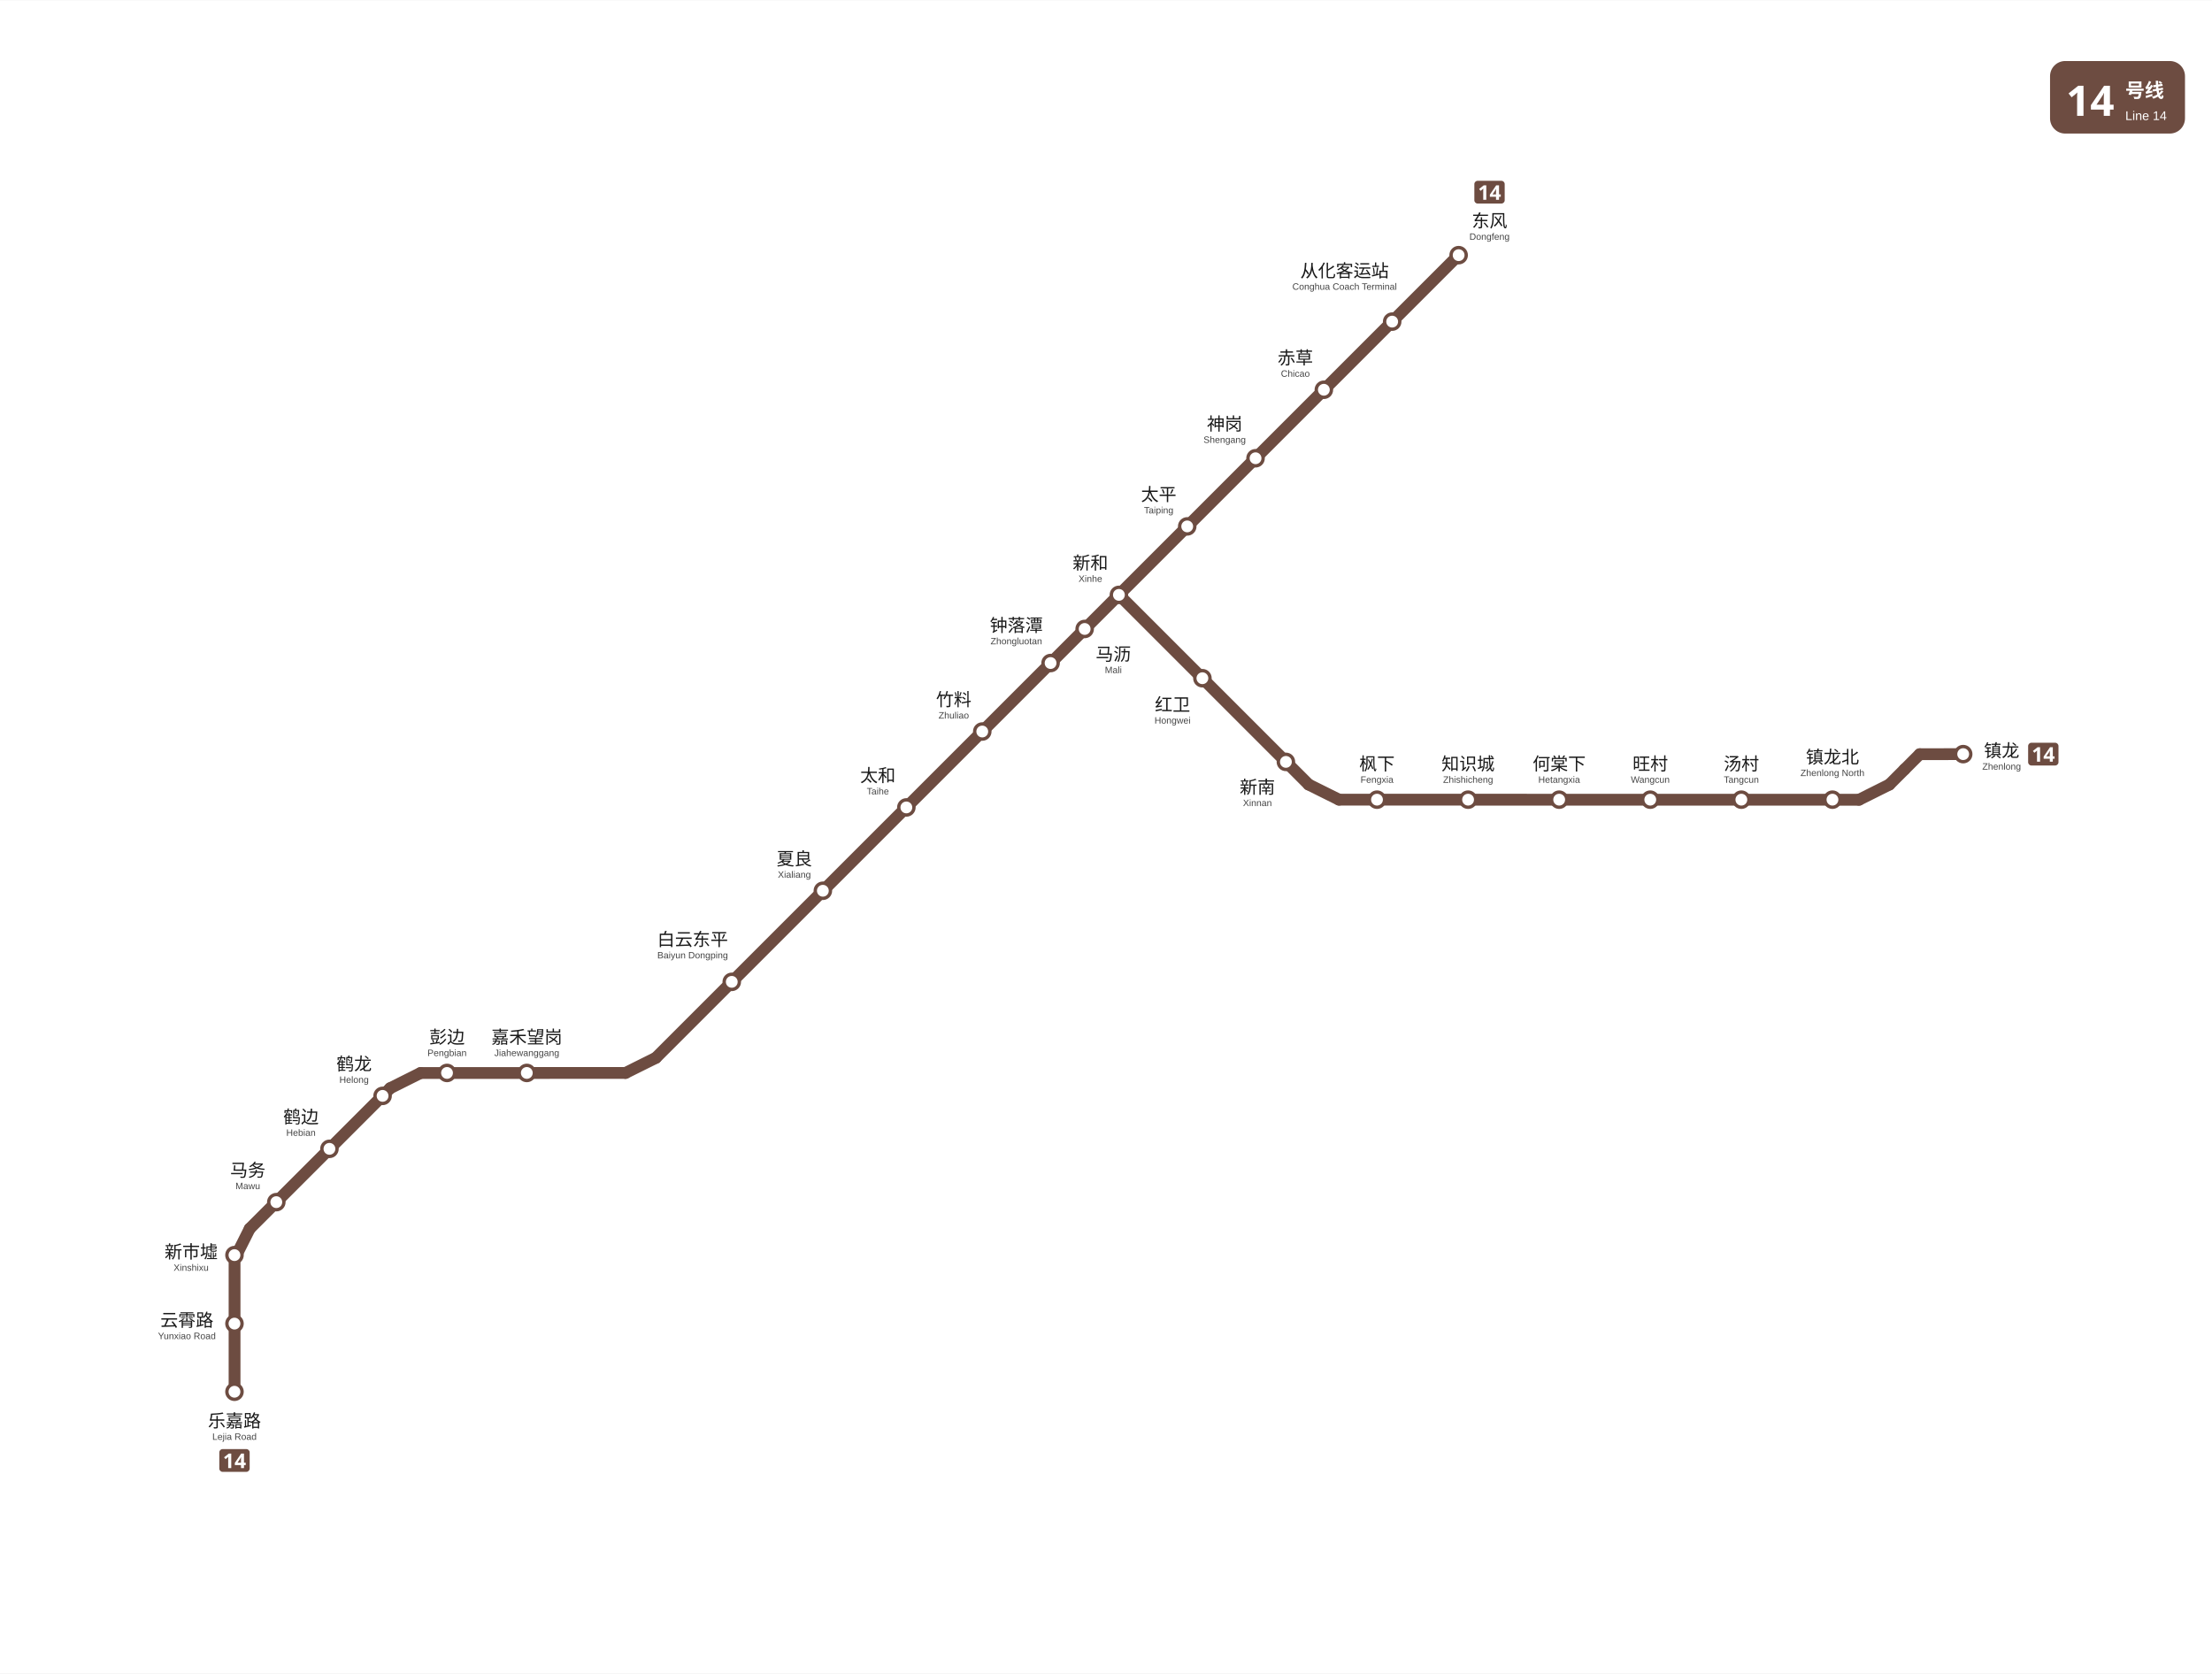
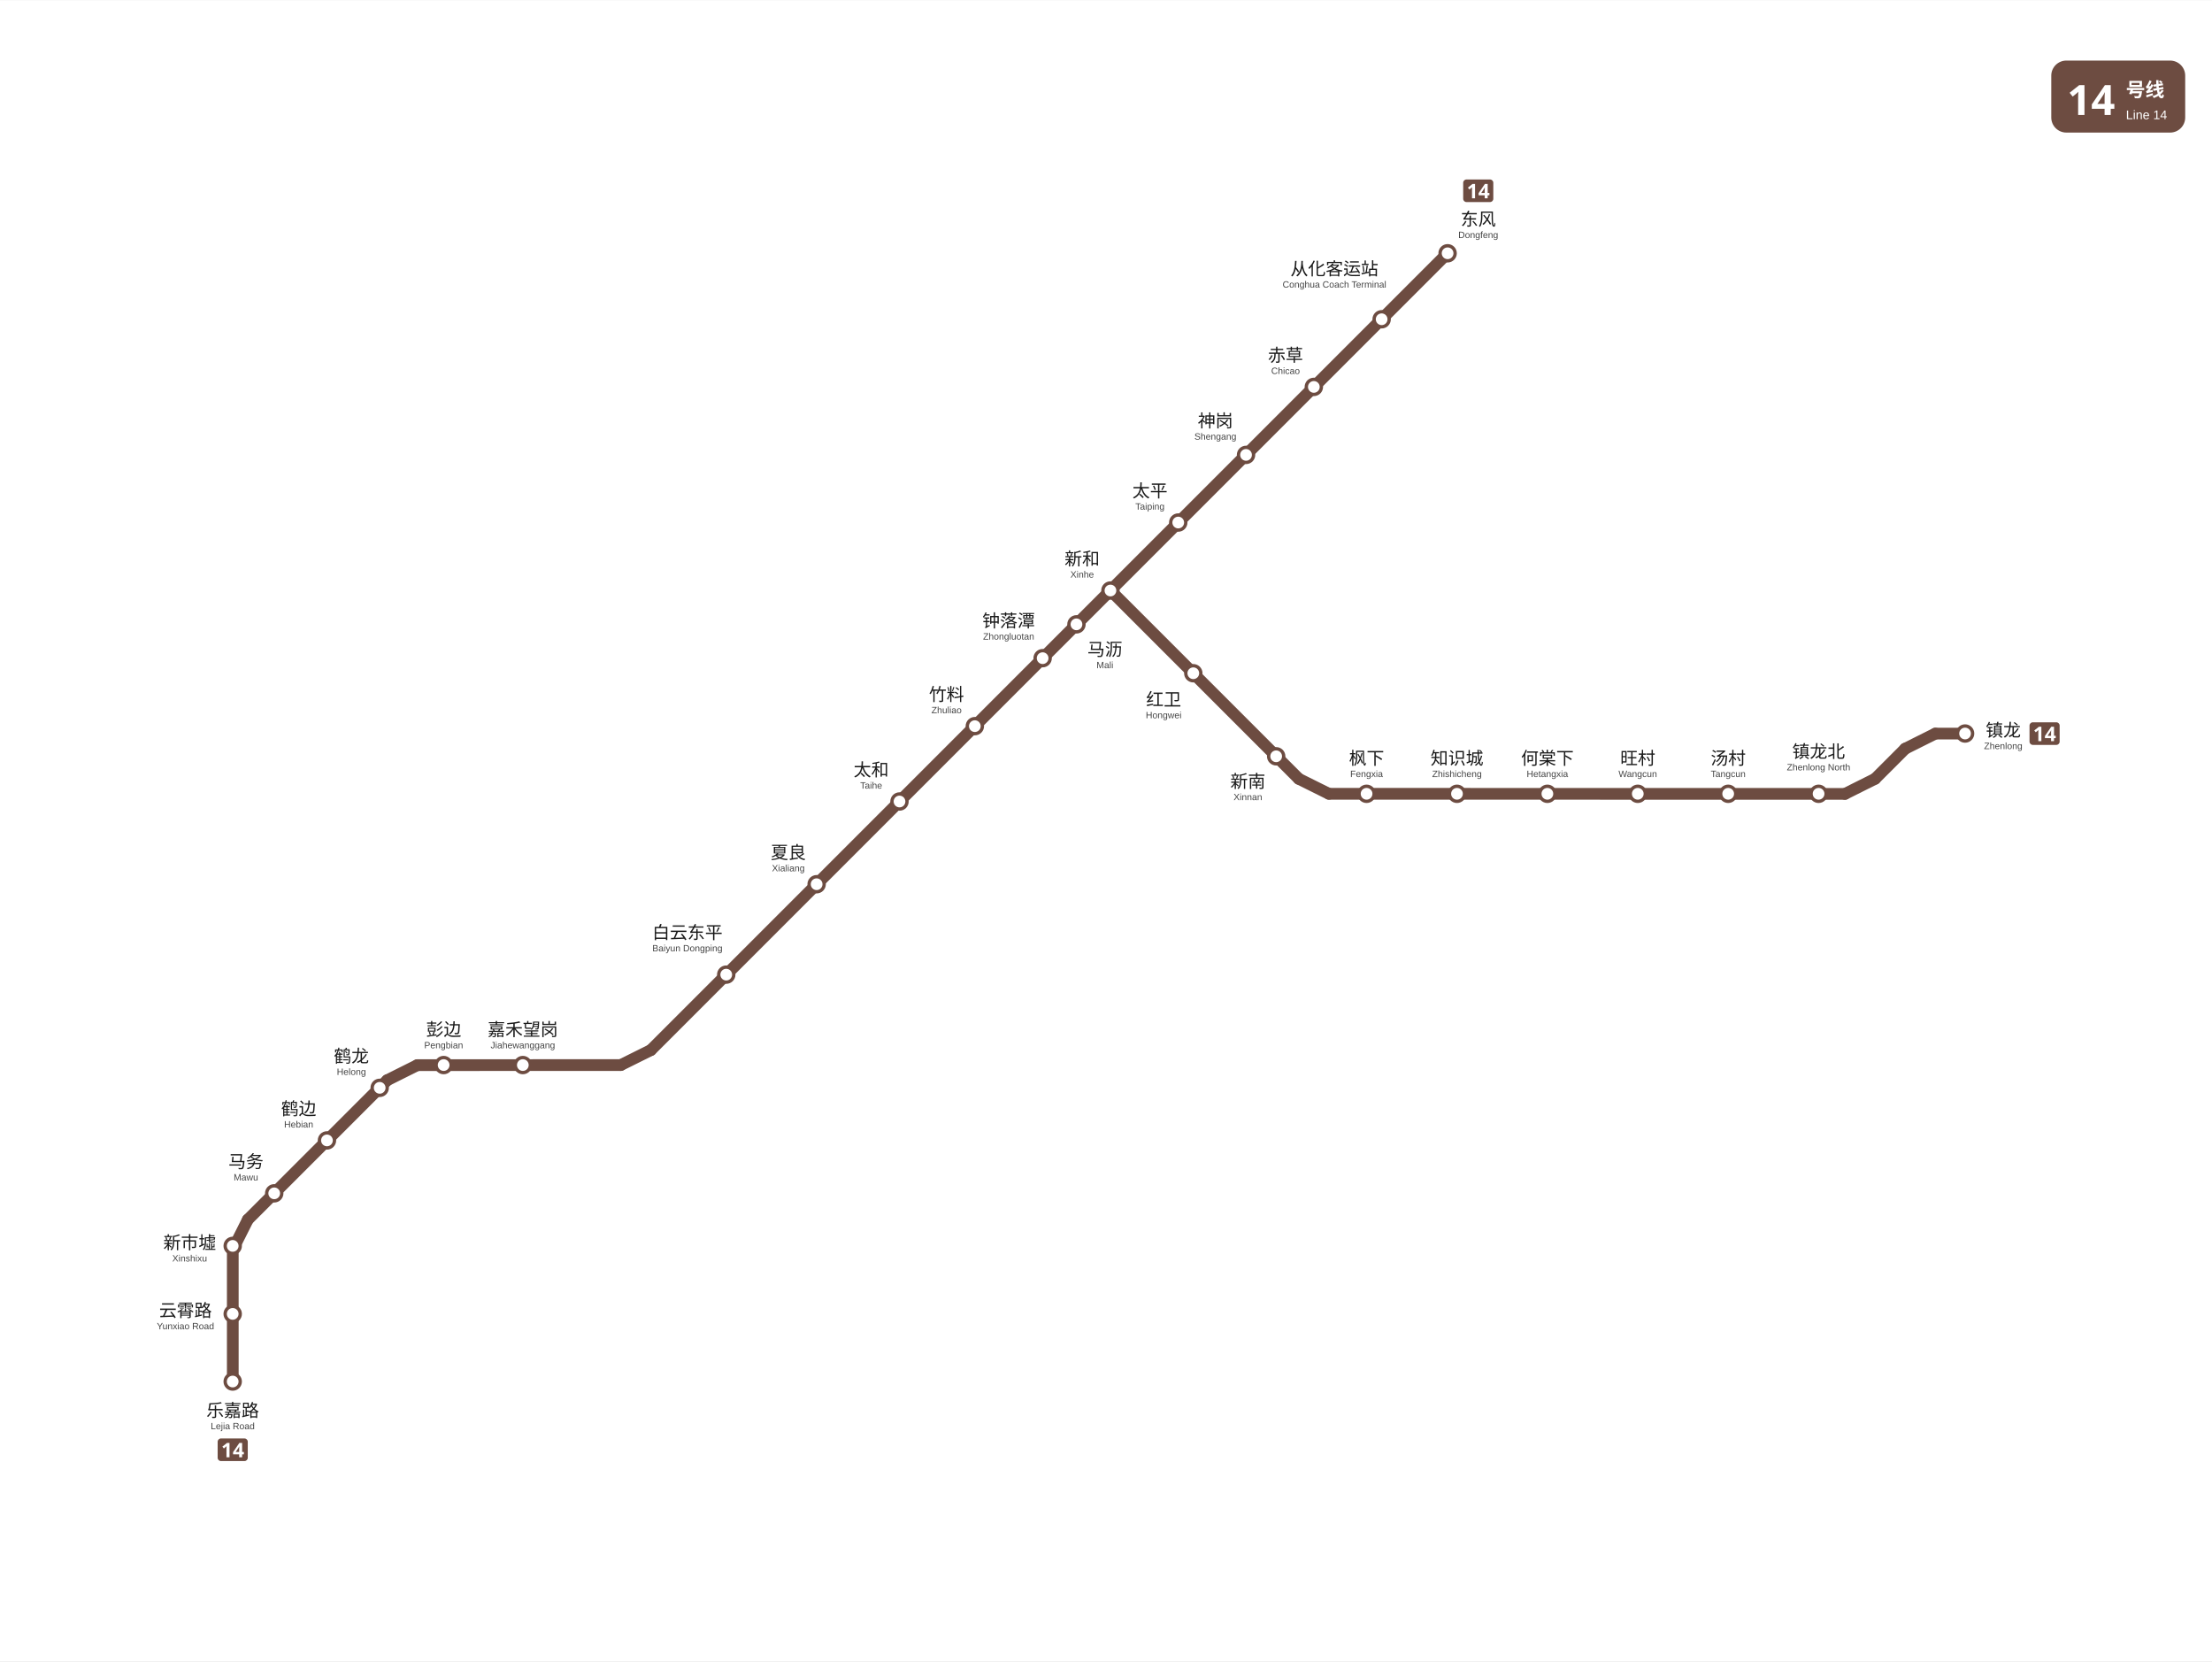
- <svg xmlns="http://www.w3.org/2000/svg" viewBox="1186.2 -57.7 1311.3 991.9" data-pins="东风,乐嘉路,云霄路,从化客运站,何棠下,嘉禾望岗,夏良,太和,太平,彭边,新南,新和,新市墟,旺村,枫下,汤村,白云东平,知识城,神岗,竹料,红卫,赤草,钟落潭,镇龙,镇龙北,马务,马沥,鹤边,鹤龙" width="1311" height="992">
-   <rect x="1186.2" y="-57.688" width="1311.295" height="991.888" fill="#ffffff" />
+ <svg xmlns="http://www.w3.org/2000/svg" viewBox="1186.2 -57.7 1321.3 991.9" data-pins="东风,乐嘉路,云霄路,从化客运站,何棠下,嘉禾望岗,夏良,太和,太平,彭边,新南,新和,新市墟,旺村,枫下,汤村,白云东平,知识城,神岗,竹料,红卫,赤草,钟落潭,镇龙,镇龙北,马务,马沥,鹤边,鹤龙" width="1321" height="992">
+   <rect x="1186.2" y="-57.688" width="1321.295" height="991.888" fill="#ffffff" />
  <g id="走廊">
    <line x1="1325.25" y1="767.25" x2="1325.25" y2="690.75" style="fill:none;stroke:#6D4C41;stroke-width:7;stroke-linecap:round" />
    <line x1="1325.20" y1="688.50" x2="1334.25" y2="670.50" style="fill:none;stroke:#6D4C41;stroke-width:7;stroke-linecap:round" />
    <line x1="1334.25" y1="670.50" x2="1417.50" y2="587.25" style="fill:none;stroke:#6D4C41;stroke-width:7;stroke-linecap:round" />
    <line x1="1417.50" y1="587.25" x2="1435.50" y2="578.25" style="fill:none;stroke:#6D4C41;stroke-width:7;stroke-linecap:round" />
    <line x1="1435.50" y1="578.25" x2="1557.00" y2="578.20" style="fill:none;stroke:#6D4C41;stroke-width:7;stroke-linecap:round" />
    <line x1="1557.00" y1="578.20" x2="1575.00" y2="569.25" style="fill:none;stroke:#6D4C41;stroke-width:7;stroke-linecap:round" />
    <line x1="1575.00" y1="569.25" x2="1849.50" y2="294.75" style="fill:none;stroke:#6D4C41;stroke-width:7;stroke-linecap:round" />
    <line x1="1849.50" y1="294.75" x2="2050.88" y2="93.38" style="fill:none;stroke:#6D4C41;stroke-width:7;stroke-linecap:round" />
    <line x1="1849.50" y1="294.75" x2="1962.00" y2="407.25" style="fill:none;stroke:#6D4C41;stroke-width:7;stroke-linecap:round" />
    <line x1="1962.00" y1="407.25" x2="1980.00" y2="416.20" style="fill:none;stroke:#6D4C41;stroke-width:7;stroke-linecap:round" />
    <line x1="1980.00" y1="416.20" x2="2288.25" y2="416.25" style="fill:none;stroke:#6D4C41;stroke-width:7;stroke-linecap:round" />
    <line x1="2288.25" y1="416.25" x2="2306.25" y2="407.25" style="fill:none;stroke:#6D4C41;stroke-width:7;stroke-linecap:round" />
-     <line x1="2306.25" y1="407.25" x2="2315.25" y2="398.25" style="fill:none;stroke:#6D4C41;stroke-width:7;stroke-linecap:round" />
-     <line x1="2315.25" y1="398.25" x2="2324.25" y2="389.25" style="fill:none;stroke:#6D4C41;stroke-width:7;stroke-linecap:round" />
-     <line x1="2324.25" y1="389.25" x2="2350.00" y2="389.20" style="fill:none;stroke:#6D4C41;stroke-width:7;stroke-linecap:round" />
+     <line x1="2306.25" y1="407.25" x2="2324.25" y2="389.25" style="fill:none;stroke:#6D4C41;stroke-width:7;stroke-linecap:round" />
+     <line x1="2324.25" y1="389.25" x2="2342.25" y2="380.25" style="fill:none;stroke:#6D4C41;stroke-width:7;stroke-linecap:round" />
+     <line x1="2342.25" y1="380.25" x2="2360.00" y2="380.25" style="fill:none;stroke:#6D4C41;stroke-width:7;stroke-linecap:round" />
  </g>
  <g id="站圆">
    <circle cx="1325.2" cy="767.2" r="4.5" data-nm="乐嘉路" style="fill:#FFFFFF;stroke:#6D4C41;stroke-width:2" />
    <circle cx="1325.2" cy="726.8" r="4.5" data-nm="云霄路" style="fill:#FFFFFF;stroke:#6D4C41;stroke-width:2" />
    <circle cx="1325.2" cy="686.2" r="4.5" data-nm="新市墟" style="fill:#FFFFFF;stroke:#6D4C41;stroke-width:2" />
    <circle cx="1350.0" cy="654.8" r="4.5" data-nm="马务" style="fill:#FFFFFF;stroke:#6D4C41;stroke-width:2" />
    <circle cx="1381.5" cy="623.2" r="4.5" data-nm="鹤边" style="fill:#FFFFFF;stroke:#6D4C41;stroke-width:2" />
    <circle cx="1413.0" cy="591.8" r="4.5" data-nm="鹤龙" style="fill:#FFFFFF;stroke:#6D4C41;stroke-width:2" />
    <circle cx="1451.2" cy="578.2" r="4.5" data-nm="彭边" style="fill:#FFFFFF;stroke:#6D4C41;stroke-width:2" />
    <circle cx="1498.5" cy="578.2" r="4.5" data-nm="嘉禾望岗" style="fill:#FFFFFF;stroke:#6D4C41;stroke-width:2" />
    <circle cx="1620.0" cy="524.2" r="4.5" data-nm="白云东平" style="fill:#FFFFFF;stroke:#6D4C41;stroke-width:2" />
    <circle cx="1674.0" cy="470.2" r="4.5" data-nm="夏良" style="fill:#FFFFFF;stroke:#6D4C41;stroke-width:2" />
    <circle cx="1723.5" cy="420.8" r="4.5" data-nm="太和" style="fill:#FFFFFF;stroke:#6D4C41;stroke-width:2" />
    <circle cx="1768.5" cy="375.8" r="4.5" data-nm="竹料" style="fill:#FFFFFF;stroke:#6D4C41;stroke-width:2" />
    <circle cx="1809.0" cy="335.2" r="4.5" data-nm="钟落潭" style="fill:#FFFFFF;stroke:#6D4C41;stroke-width:2" />
    <circle cx="1829.2" cy="315.0" r="4.5" data-nm="马沥" style="fill:#FFFFFF;stroke:#6D4C41;stroke-width:2" />
    <circle cx="1849.5" cy="294.8" r="4.5" data-nm="新和" style="fill:#FFFFFF;stroke:#6D4C41;stroke-width:2" />
    <circle cx="1899.0" cy="344.2" r="4.5" data-nm="红卫" style="fill:#FFFFFF;stroke:#6D4C41;stroke-width:2" />
    <circle cx="1948.5" cy="393.8" r="4.5" data-nm="新南" style="fill:#FFFFFF;stroke:#6D4C41;stroke-width:2" />
    <circle cx="2002.5" cy="416.2" r="4.5" data-nm="枫下" style="fill:#FFFFFF;stroke:#6D4C41;stroke-width:2" />
    <circle cx="2056.5" cy="416.2" r="4.5" data-nm="知识城" style="fill:#FFFFFF;stroke:#6D4C41;stroke-width:2" />
    <circle cx="2110.5" cy="416.2" r="4.5" data-nm="何棠下" style="fill:#FFFFFF;stroke:#6D4C41;stroke-width:2" />
    <circle cx="2164.5" cy="416.2" r="4.5" data-nm="旺村" style="fill:#FFFFFF;stroke:#6D4C41;stroke-width:2" />
    <circle cx="2218.5" cy="416.2" r="4.5" data-nm="汤村" style="fill:#FFFFFF;stroke:#6D4C41;stroke-width:2" />
    <circle cx="2272.5" cy="416.2" r="4.5" data-nm="镇龙北" style="fill:#FFFFFF;stroke:#6D4C41;stroke-width:2" />
-     <circle cx="2350.0" cy="389.2" r="4.5" data-nm="镇龙" style="fill:#FFFFFF;stroke:#6D4C41;stroke-width:2" />
+     <circle cx="2360.0" cy="380.2" r="4.5" data-nm="镇龙" style="fill:#FFFFFF;stroke:#6D4C41;stroke-width:2" />
    <circle cx="1890.0" cy="254.2" r="4.5" data-nm="太平" style="fill:#FFFFFF;stroke:#6D4C41;stroke-width:2" />
    <circle cx="1930.5" cy="213.8" r="4.5" data-nm="神岗" style="fill:#FFFFFF;stroke:#6D4C41;stroke-width:2" />
    <circle cx="1971.0" cy="173.2" r="4.5" data-nm="赤草" style="fill:#FFFFFF;stroke:#6D4C41;stroke-width:2" />
    <circle cx="2011.5" cy="132.8" r="4.5" data-nm="从化客运站" style="fill:#FFFFFF;stroke:#6D4C41;stroke-width:2" />
    <circle cx="2050.9" cy="93.4" r="4.5" data-nm="东风" style="fill:#FFFFFF;stroke:#6D4C41;stroke-width:2" />
  </g>
  <g id="线路徽标">
-     <g data-badge="header" transform="translate(2401.49 -21.6883)" data-ink="#FFFFFF" data-box="2401.5,-21.7,2481.5,21.3" data-chip="2401.5,-21.7,2481.5,21.3">
+     <g data-badge="header" transform="translate(2411.49 -21.6883)" data-ink="#FFFFFF" data-box="2411.5,-21.7,2491.5,21.3" data-chip="2411.5,-21.7,2491.5,21.3">
      <rect x="0" y="0" width="80.0" height="43.0" rx="9.0" fill="#6D4C41" />
      <text x="9.5" y="32.5" font-family="'Microsoft YaHei', sans-serif" font-size="25" font-weight="bold" fill="#FFFFFF">14</text>
      <text x="44.6" y="21.5" font-family="'Microsoft YaHei', sans-serif" font-size="11.5" font-weight="600" fill="#FFFFFF">号线</text>
      <text x="44.6" y="35.0" font-family="Arial, sans-serif" font-size="7.5" fill="#FFFFFF">Line 14</text>
    </g>
    <g data-badge="chip" transform="translate(1316.21 801.2)" data-box="1316.2,801.2,1334.2,814.7">
      <path d="M16.04 13.49h-14.09c-1.07 0 -1.95 -0.88 -1.95 -1.95v-9.59c0 -1.07 0.88 -1.95 1.95 -1.95h14.09c1.07 0 1.95 0.88 1.95 1.95v9.59C17.99 12.61 17.11 13.49 16.04 13.49z" fill="#6D4C41" />
      <path d="M7.08 11.24h-1.81v-4.96c0 -0.2 0 -0.47 0.01 -0.81c0.01 -0.34 0.02 -0.64 0.04 -0.89c-0.04 0.05 -0.13 0.13 -0.26 0.26c-0.13 0.12 -0.25 0.23 -0.37 0.33l-0.98 0.79l-0.88 -1.09l2.76 -2.2h1.49V11.24z" fill="#FFFFFF" />
      <path d="M15.65 9.46h-1.03V11.24h-1.76v-1.78h-3.66v-1.26l3.76 -5.53h1.67v5.39h1.03V9.46zM12.85 8.06v-1.45c0 -0.18 0 -0.41 0.01 -0.67c0.01 -0.26 0.02 -0.51 0.03 -0.74c0.01 -0.23 0.02 -0.38 0.03 -0.45h-0.05c-0.07 0.16 -0.15 0.32 -0.23 0.47c-0.08 0.15 -0.18 0.31 -0.28 0.47l-1.57 2.38H12.85z" fill="#FFFFFF" />
    </g>
    <g data-badge="chip" transform="translate(2060.21 49.3193)" data-box="2060.2,49.3,2078.2,62.8">
      <path d="M16.04 13.49h-14.09c-1.07 0 -1.95 -0.88 -1.95 -1.95v-9.59c0 -1.07 0.88 -1.95 1.95 -1.95h14.09c1.07 0 1.95 0.88 1.95 1.95v9.59C17.99 12.61 17.11 13.49 16.04 13.49z" fill="#6D4C41" />
      <path d="M7.08 11.24h-1.81v-4.96c0 -0.2 0 -0.47 0.01 -0.81c0.01 -0.34 0.02 -0.64 0.04 -0.89c-0.04 0.05 -0.13 0.13 -0.26 0.26c-0.13 0.12 -0.25 0.23 -0.37 0.33l-0.98 0.79l-0.88 -1.09l2.76 -2.2h1.49V11.24z" fill="#FFFFFF" />
      <path d="M15.65 9.46h-1.03V11.24h-1.76v-1.78h-3.66v-1.26l3.76 -5.53h1.67v5.39h1.03V9.46zM12.85 8.06v-1.45c0 -0.18 0 -0.41 0.01 -0.67c0.01 -0.26 0.02 -0.51 0.03 -0.74c0.01 -0.23 0.02 -0.38 0.03 -0.45h-0.05c-0.07 0.16 -0.15 0.32 -0.23 0.47c-0.08 0.15 -0.18 0.31 -0.28 0.47l-1.57 2.38H12.85z" fill="#FFFFFF" />
    </g>
-     <g data-badge="chip" transform="translate(2388.5 382.455)" data-box="2388.5,382.5,2406.5,395.9">
+     <g data-badge="chip" transform="translate(2398.5 373.505)" data-box="2398.5,373.5,2416.5,387.0">
      <path d="M16.04 13.49h-14.09c-1.07 0 -1.95 -0.88 -1.95 -1.95v-9.59c0 -1.07 0.88 -1.95 1.95 -1.95h14.09c1.07 0 1.95 0.88 1.95 1.95v9.59C17.99 12.61 17.11 13.49 16.04 13.49z" fill="#6D4C41" />
      <path d="M7.08 11.24h-1.81v-4.96c0 -0.2 0 -0.47 0.01 -0.81c0.01 -0.34 0.02 -0.64 0.04 -0.89c-0.04 0.05 -0.13 0.13 -0.26 0.26c-0.13 0.12 -0.25 0.23 -0.37 0.33l-0.98 0.79l-0.88 -1.09l2.76 -2.2h1.49V11.24z" fill="#FFFFFF" />
      <path d="M15.65 9.46h-1.03V11.24h-1.76v-1.78h-3.66v-1.26l3.76 -5.53h1.67v5.39h1.03V9.46zM12.85 8.06v-1.45c0 -0.18 0 -0.41 0.01 -0.67c0.01 -0.26 0.02 -0.51 0.03 -0.74c0.01 -0.23 0.02 -0.38 0.03 -0.45h-0.05c-0.07 0.16 -0.15 0.32 -0.23 0.47c-0.08 0.15 -0.18 0.31 -0.28 0.47l-1.57 2.38H12.85z" fill="#FFFFFF" />
    </g>
  </g>
  <g id="站名标注" font-family="'Microsoft YaHei', 'PingFang SC', sans-serif">
    <text x="1325.2" y="788.2" text-anchor="middle" font-size="10.5" font-weight="500" fill="#1a1a1a">乐嘉路</text>
    <text x="1325.2" y="795.7" text-anchor="middle" font-size="5.5" font-family="Arial, sans-serif" fill="#444444">Lejia Road</text>
    <text x="1297.0" y="728.5" text-anchor="middle" font-size="10.5" font-weight="500" fill="#1a1a1a">云霄路</text>
    <text x="1297.0" y="736.0" text-anchor="middle" font-size="5.5" font-family="Arial, sans-serif" fill="#444444">Yunxiao Road</text>
    <text x="1299.5" y="688.0" text-anchor="middle" font-size="10.5" font-weight="500" fill="#1a1a1a">新市墟</text>
    <text x="1299.5" y="695.5" text-anchor="middle" font-size="5.5" font-family="Arial, sans-serif" fill="#444444">Xinshixu</text>
    <text x="1333.1" y="639.6" text-anchor="middle" font-size="10.5" font-weight="500" fill="#1a1a1a">马务</text>
    <text x="1333.1" y="647.1" text-anchor="middle" font-size="5.5" font-family="Arial, sans-serif" fill="#444444">Mawu</text>
    <text x="1364.6" y="608.0" text-anchor="middle" font-size="10.5" font-weight="500" fill="#1a1a1a">鹤边</text>
    <text x="1364.6" y="615.5" text-anchor="middle" font-size="5.5" font-family="Arial, sans-serif" fill="#444444">Hebian</text>
    <text x="1451.2" y="560.7" text-anchor="middle" font-size="10.5" font-weight="500" fill="#1a1a1a">彭边</text>
    <text x="1451.2" y="568.2" text-anchor="middle" font-size="5.5" font-family="Arial, sans-serif" fill="#444444">Pengbian</text>
    <text x="1498.5" y="560.7" text-anchor="middle" font-size="10.5" font-weight="500" fill="#1a1a1a">嘉禾望岗</text>
    <text x="1498.5" y="568.2" text-anchor="middle" font-size="5.5" font-family="Arial, sans-serif" fill="#444444">Jiahewanggang</text>
    <text x="1596.8" y="502.8" text-anchor="middle" font-size="10.5" font-weight="500" fill="#1a1a1a">白云东平</text>
    <text x="1596.8" y="510.3" text-anchor="middle" font-size="5.5" font-family="Arial, sans-serif" fill="#444444">Baiyun Dongping</text>
    <text x="1657.1" y="455.0" text-anchor="middle" font-size="10.5" font-weight="500" fill="#1a1a1a">夏良</text>
    <text x="1657.1" y="462.5" text-anchor="middle" font-size="5.5" font-family="Arial, sans-serif" fill="#444444">Xialiang</text>
    <text x="1706.6" y="405.6" text-anchor="middle" font-size="10.5" font-weight="500" fill="#1a1a1a">太和</text>
    <text x="1706.6" y="413.1" text-anchor="middle" font-size="5.5" font-family="Arial, sans-serif" fill="#444444">Taihe</text>
    <text x="1751.6" y="360.6" text-anchor="middle" font-size="10.5" font-weight="500" fill="#1a1a1a">竹料</text>
    <text x="1751.6" y="368.1" text-anchor="middle" font-size="5.5" font-family="Arial, sans-serif" fill="#444444">Zhuliao</text>
    <text x="1788.7" y="316.6" text-anchor="middle" font-size="10.5" font-weight="500" fill="#1a1a1a">钟落潭</text>
    <text x="1788.7" y="324.1" text-anchor="middle" font-size="5.5" font-family="Arial, sans-serif" fill="#444444">Zhongluotan</text>
    <text x="1846.2" y="333.7" text-anchor="middle" font-size="10.5" font-weight="500" fill="#1a1a1a">马沥</text>
    <text x="1846.2" y="341.2" text-anchor="middle" font-size="5.5" font-family="Arial, sans-serif" fill="#444444">Mali</text>
    <text x="1881.3" y="363.6" text-anchor="middle" font-size="10.5" font-weight="500" fill="#1a1a1a">红卫</text>
    <text x="1881.3" y="371.1" text-anchor="middle" font-size="5.5" font-family="Arial, sans-serif" fill="#444444">Hongwei</text>
    <text x="2002.5" y="398.7" text-anchor="middle" font-size="10.5" font-weight="500" fill="#1a1a1a">枫下</text>
    <text x="2002.5" y="406.2" text-anchor="middle" font-size="5.5" font-family="Arial, sans-serif" fill="#444444">Fengxia</text>
    <text x="2056.5" y="398.7" text-anchor="middle" font-size="10.5" font-weight="500" fill="#1a1a1a">知识城</text>
    <text x="2056.5" y="406.2" text-anchor="middle" font-size="5.5" font-family="Arial, sans-serif" fill="#444444">Zhishicheng</text>
    <text x="2110.5" y="398.7" text-anchor="middle" font-size="10.5" font-weight="500" fill="#1a1a1a">何棠下</text>
    <text x="2110.5" y="406.2" text-anchor="middle" font-size="5.5" font-family="Arial, sans-serif" fill="#444444">Hetangxia</text>
    <text x="2164.5" y="398.7" text-anchor="middle" font-size="10.5" font-weight="500" fill="#1a1a1a">旺村</text>
    <text x="2164.5" y="406.2" text-anchor="middle" font-size="5.5" font-family="Arial, sans-serif" fill="#444444">Wangcun</text>
    <text x="2218.5" y="398.7" text-anchor="middle" font-size="10.5" font-weight="500" fill="#1a1a1a">汤村</text>
    <text x="2218.5" y="406.2" text-anchor="middle" font-size="5.5" font-family="Arial, sans-serif" fill="#444444">Tangcun</text>
    <text x="2272.5" y="394.7" text-anchor="middle" font-size="10.5" font-weight="500" fill="#1a1a1a">镇龙北</text>
    <text x="2272.5" y="402.2" text-anchor="middle" font-size="5.5" font-family="Arial, sans-serif" fill="#444444">Zhenlong North</text>
-     <text x="2372.8" y="390.9" text-anchor="middle" font-size="10.5" font-weight="500" fill="#1a1a1a">镇龙</text>
-     <text x="2372.8" y="398.4" text-anchor="middle" font-size="5.5" font-family="Arial, sans-serif" fill="#444444">Zhenlong</text>
+     <text x="2382.8" y="382.0" text-anchor="middle" font-size="10.5" font-weight="500" fill="#1a1a1a">镇龙</text>
+     <text x="2382.8" y="389.5" text-anchor="middle" font-size="5.5" font-family="Arial, sans-serif" fill="#444444">Zhenlong</text>
    <text x="1873.1" y="239.0" text-anchor="middle" font-size="10.5" font-weight="500" fill="#1a1a1a">太平</text>
    <text x="1873.1" y="246.5" text-anchor="middle" font-size="5.5" font-family="Arial, sans-serif" fill="#444444">Taiping</text>
    <text x="1912.2" y="197.2" text-anchor="middle" font-size="10.5" font-weight="500" fill="#1a1a1a">神岗</text>
    <text x="1912.2" y="204.7" text-anchor="middle" font-size="5.5" font-family="Arial, sans-serif" fill="#444444">Shengang</text>
    <text x="1954.1" y="158.0" text-anchor="middle" font-size="10.5" font-weight="500" fill="#1a1a1a">赤草</text>
    <text x="1954.1" y="165.5" text-anchor="middle" font-size="5.5" font-family="Arial, sans-serif" fill="#444444">Chicao</text>
    <text x="1983.3" y="106.4" text-anchor="middle" font-size="10.5" font-weight="500" fill="#1a1a1a">从化客运站</text>
    <text x="1983.3" y="113.9" text-anchor="middle" font-size="5.5" font-family="Arial, sans-serif" fill="#444444">Conghua Coach Terminal</text>
    <text x="2069.2" y="76.8" text-anchor="middle" font-size="10.5" font-weight="500" fill="#1a1a1a">东风</text>
    <text x="2069.2" y="84.3" text-anchor="middle" font-size="5.5" font-family="Arial, sans-serif" fill="#444444">Dongfeng</text>
    <text x="1396.1" y="576.6" text-anchor="middle" font-size="10.5" font-weight="500" fill="#1a1a1a">鹤龙</text>
    <text x="1396.1" y="584.1" text-anchor="middle" font-size="5.5" font-family="Arial, sans-serif" fill="#444444">Helong</text>
    <text x="1832.6" y="279.6" text-anchor="middle" font-size="10.5" font-weight="500" fill="#1a1a1a">新和</text>
    <text x="1832.6" y="287.1" text-anchor="middle" font-size="5.5" font-family="Arial, sans-serif" fill="#444444">Xinhe</text>
    <text x="1931.6" y="412.5" text-anchor="middle" font-size="10.5" font-weight="500" fill="#1a1a1a">新南</text>
    <text x="1931.6" y="420.0" text-anchor="middle" font-size="5.5" font-family="Arial, sans-serif" fill="#444444">Xinnan</text>
  </g>
</svg>
